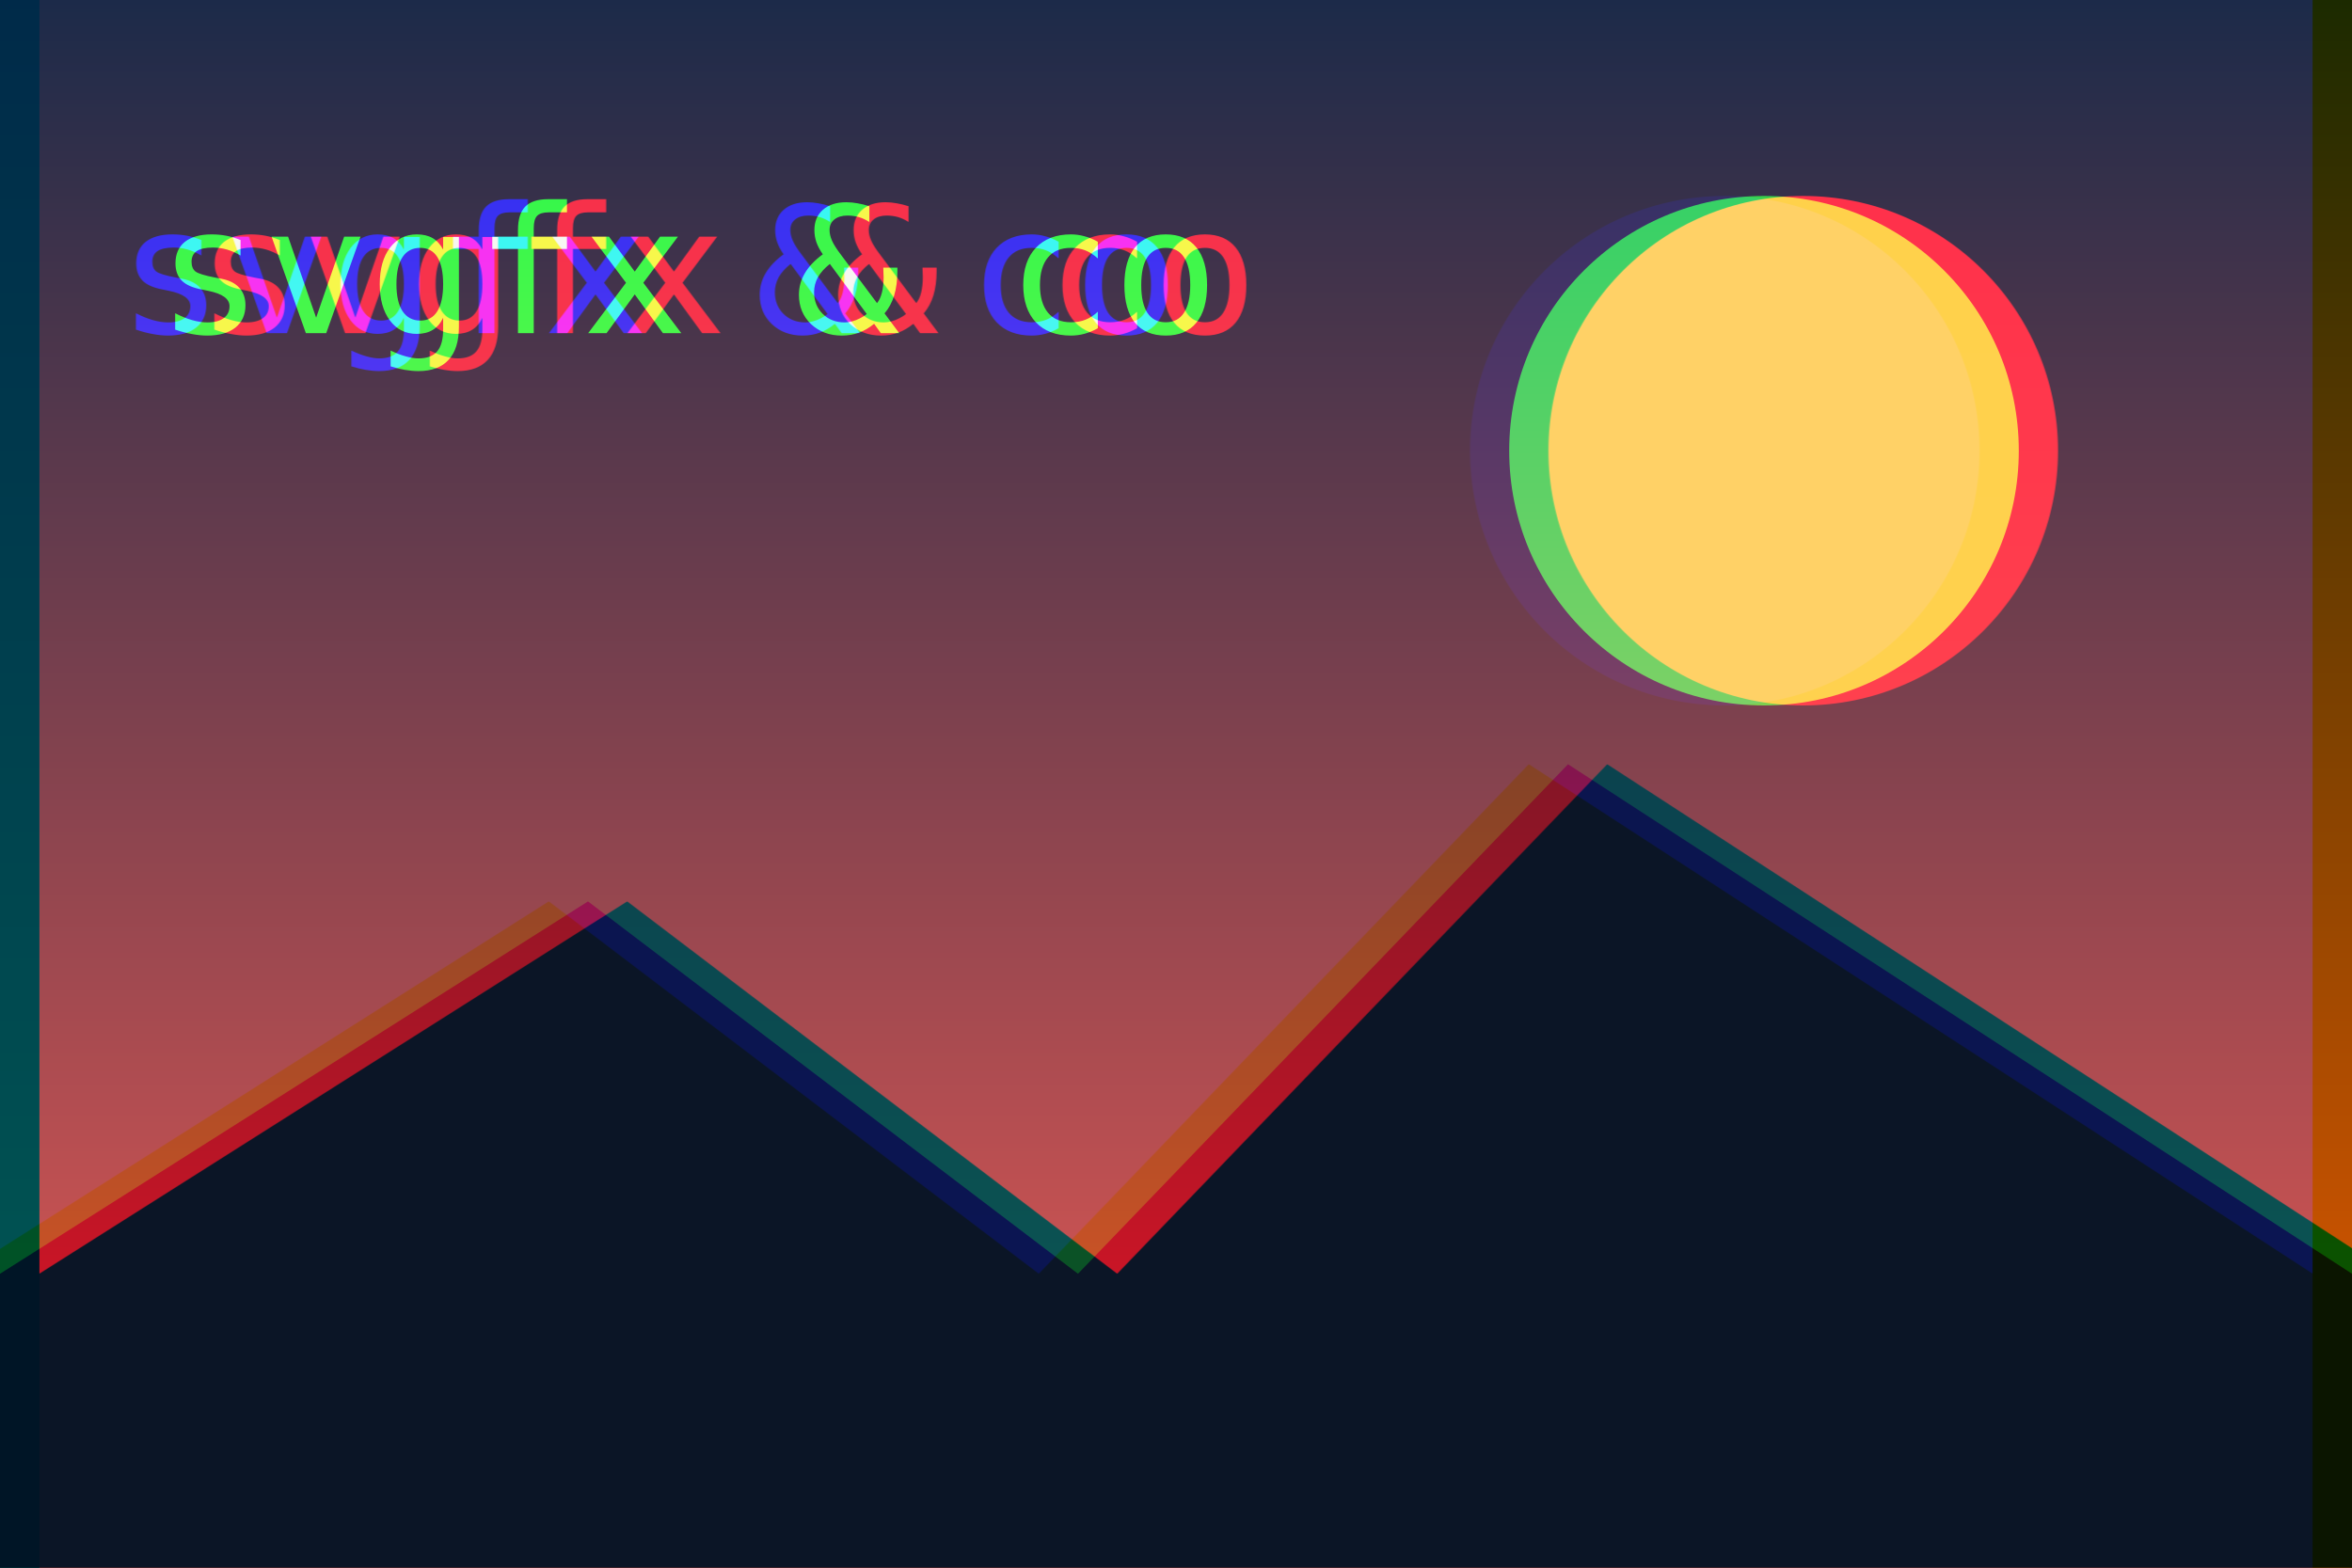
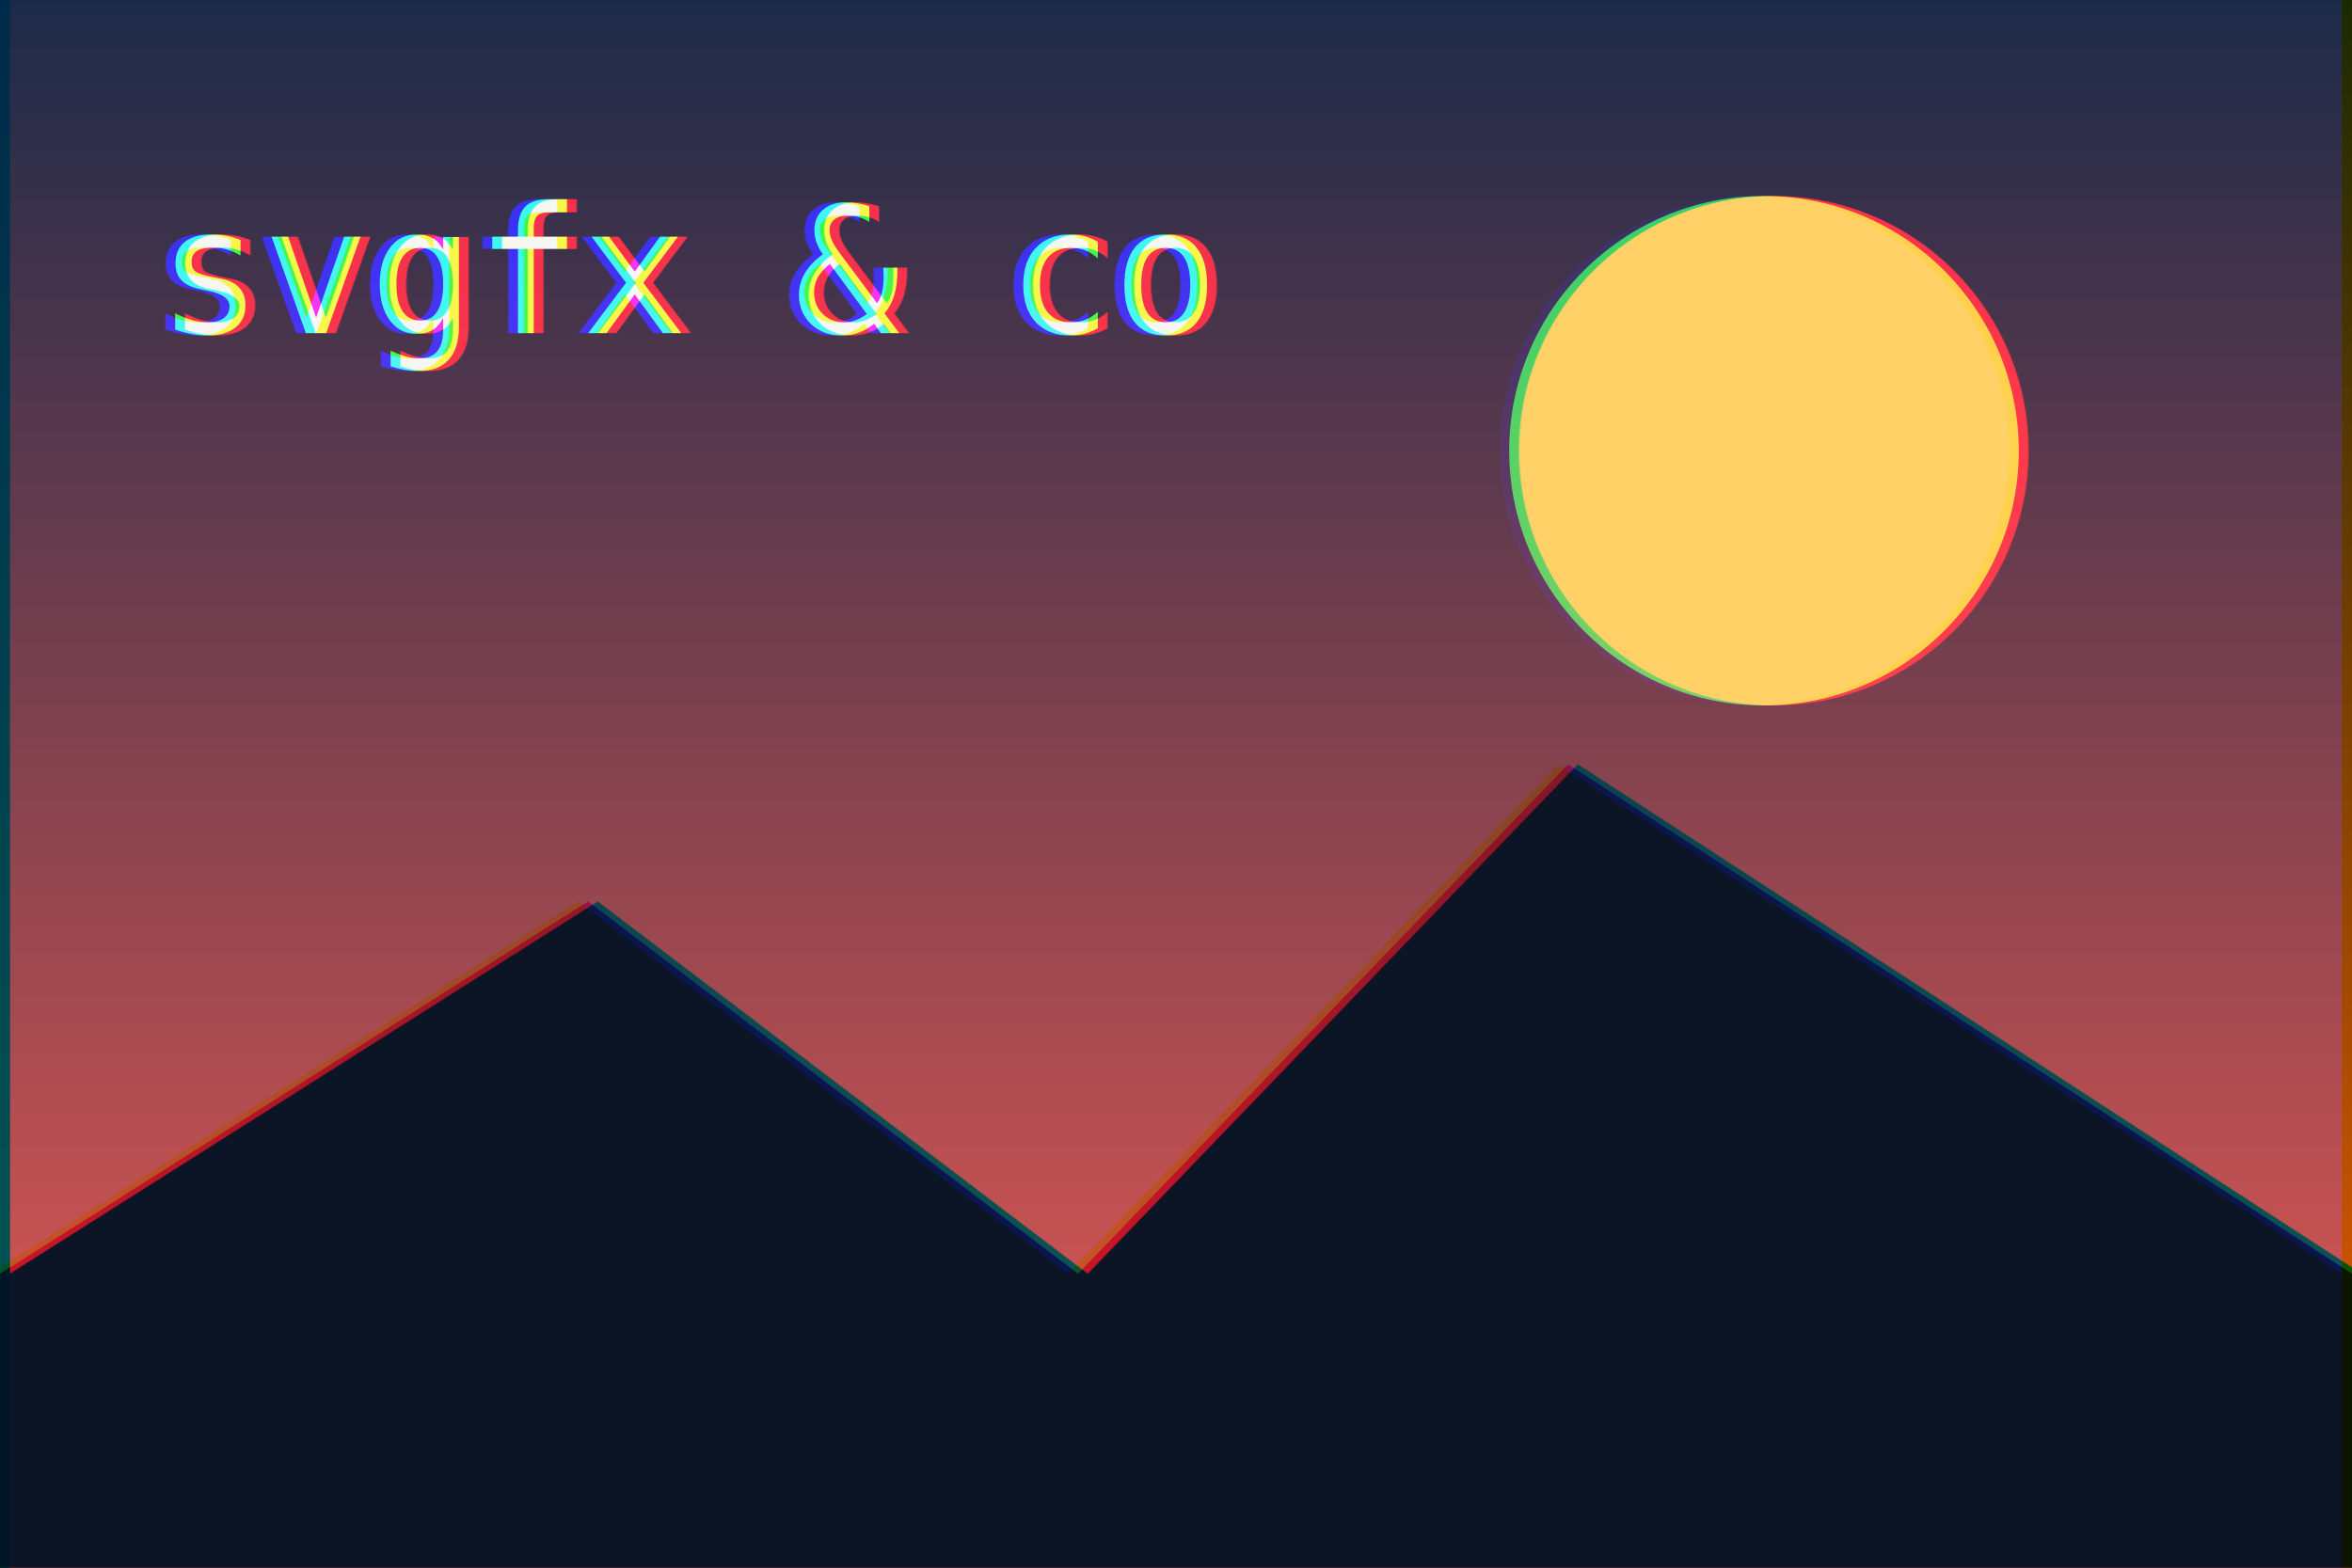
<svg xmlns="http://www.w3.org/2000/svg" viewBox="0 0 240 160" width="240" height="160">
  <defs>
    <linearGradient id="sky" x1="0" y1="0" x2="0" y2="1">
      <stop offset="0" stop-color="#1b2a49" />
      <stop offset="1" stop-color="#f25c54" />
    </linearGradient>
  </defs>
  <defs>
    <filter id="svgfx-1c14v7-filter-0" color-interpolation-filters="sRGB" x="-20%" y="-20%" width="140%" height="140%">
-       <feOffset in="SourceGraphic" dx="4" dy="0" result="svgfx-1c14v7-chroma-shift-red-0" />
+       <feOffset in="SourceGraphic" dx="1" dy="0" result="svgfx-1c14v7-chroma-shift-red-0" />
      <feColorMatrix type="matrix" values="1 0 0 0 0  0 0 0 0 0  0 0 0 0 0  0 0 0 1 0" in="svgfx-1c14v7-chroma-shift-red-0" result="svgfx-1c14v7-chroma-red-0" />
-       <feOffset in="SourceGraphic" dx="-4" dy="0" result="svgfx-1c14v7-chroma-shift-blue-0" />
+       <feOffset in="SourceGraphic" dx="-1" dy="0" result="svgfx-1c14v7-chroma-shift-blue-0" />
      <feColorMatrix type="matrix" values="0 0 0 0 0  0 0 0 0 0  0 0 1 0 0  0 0 0 1 0" in="svgfx-1c14v7-chroma-shift-blue-0" result="svgfx-1c14v7-chroma-blue-0" />
      <feColorMatrix type="matrix" values="0 0 0 0 0  0 1 0 0 0  0 0 0 0 0  0 0 0 1 0" in="SourceGraphic" result="svgfx-1c14v7-chroma-green-0" />
      <feBlend in="svgfx-1c14v7-chroma-red-0" in2="svgfx-1c14v7-chroma-green-0" mode="screen" result="svgfx-1c14v7-chroma-combined-0" />
      <feBlend in="svgfx-1c14v7-chroma-combined-0" in2="svgfx-1c14v7-chroma-blue-0" mode="screen" result="svgfx-out-0" />
    </filter>
  </defs>
  <g filter="url(#svgfx-1c14v7-filter-0)">
    <rect width="240" height="160" fill="url(#sky)" />
    <circle cx="180" cy="46" r="26" fill="#ffd166" />
    <path d="M0 130 L60 92 L110 130 L160 78 L240 130 L240 160 L0 160 Z" fill="#0b1526" />
    <text x="16" y="34" font-family="monospace" font-size="18" fill="#f7f7f2">svgfx &amp; co</text>
  </g>
</svg>
